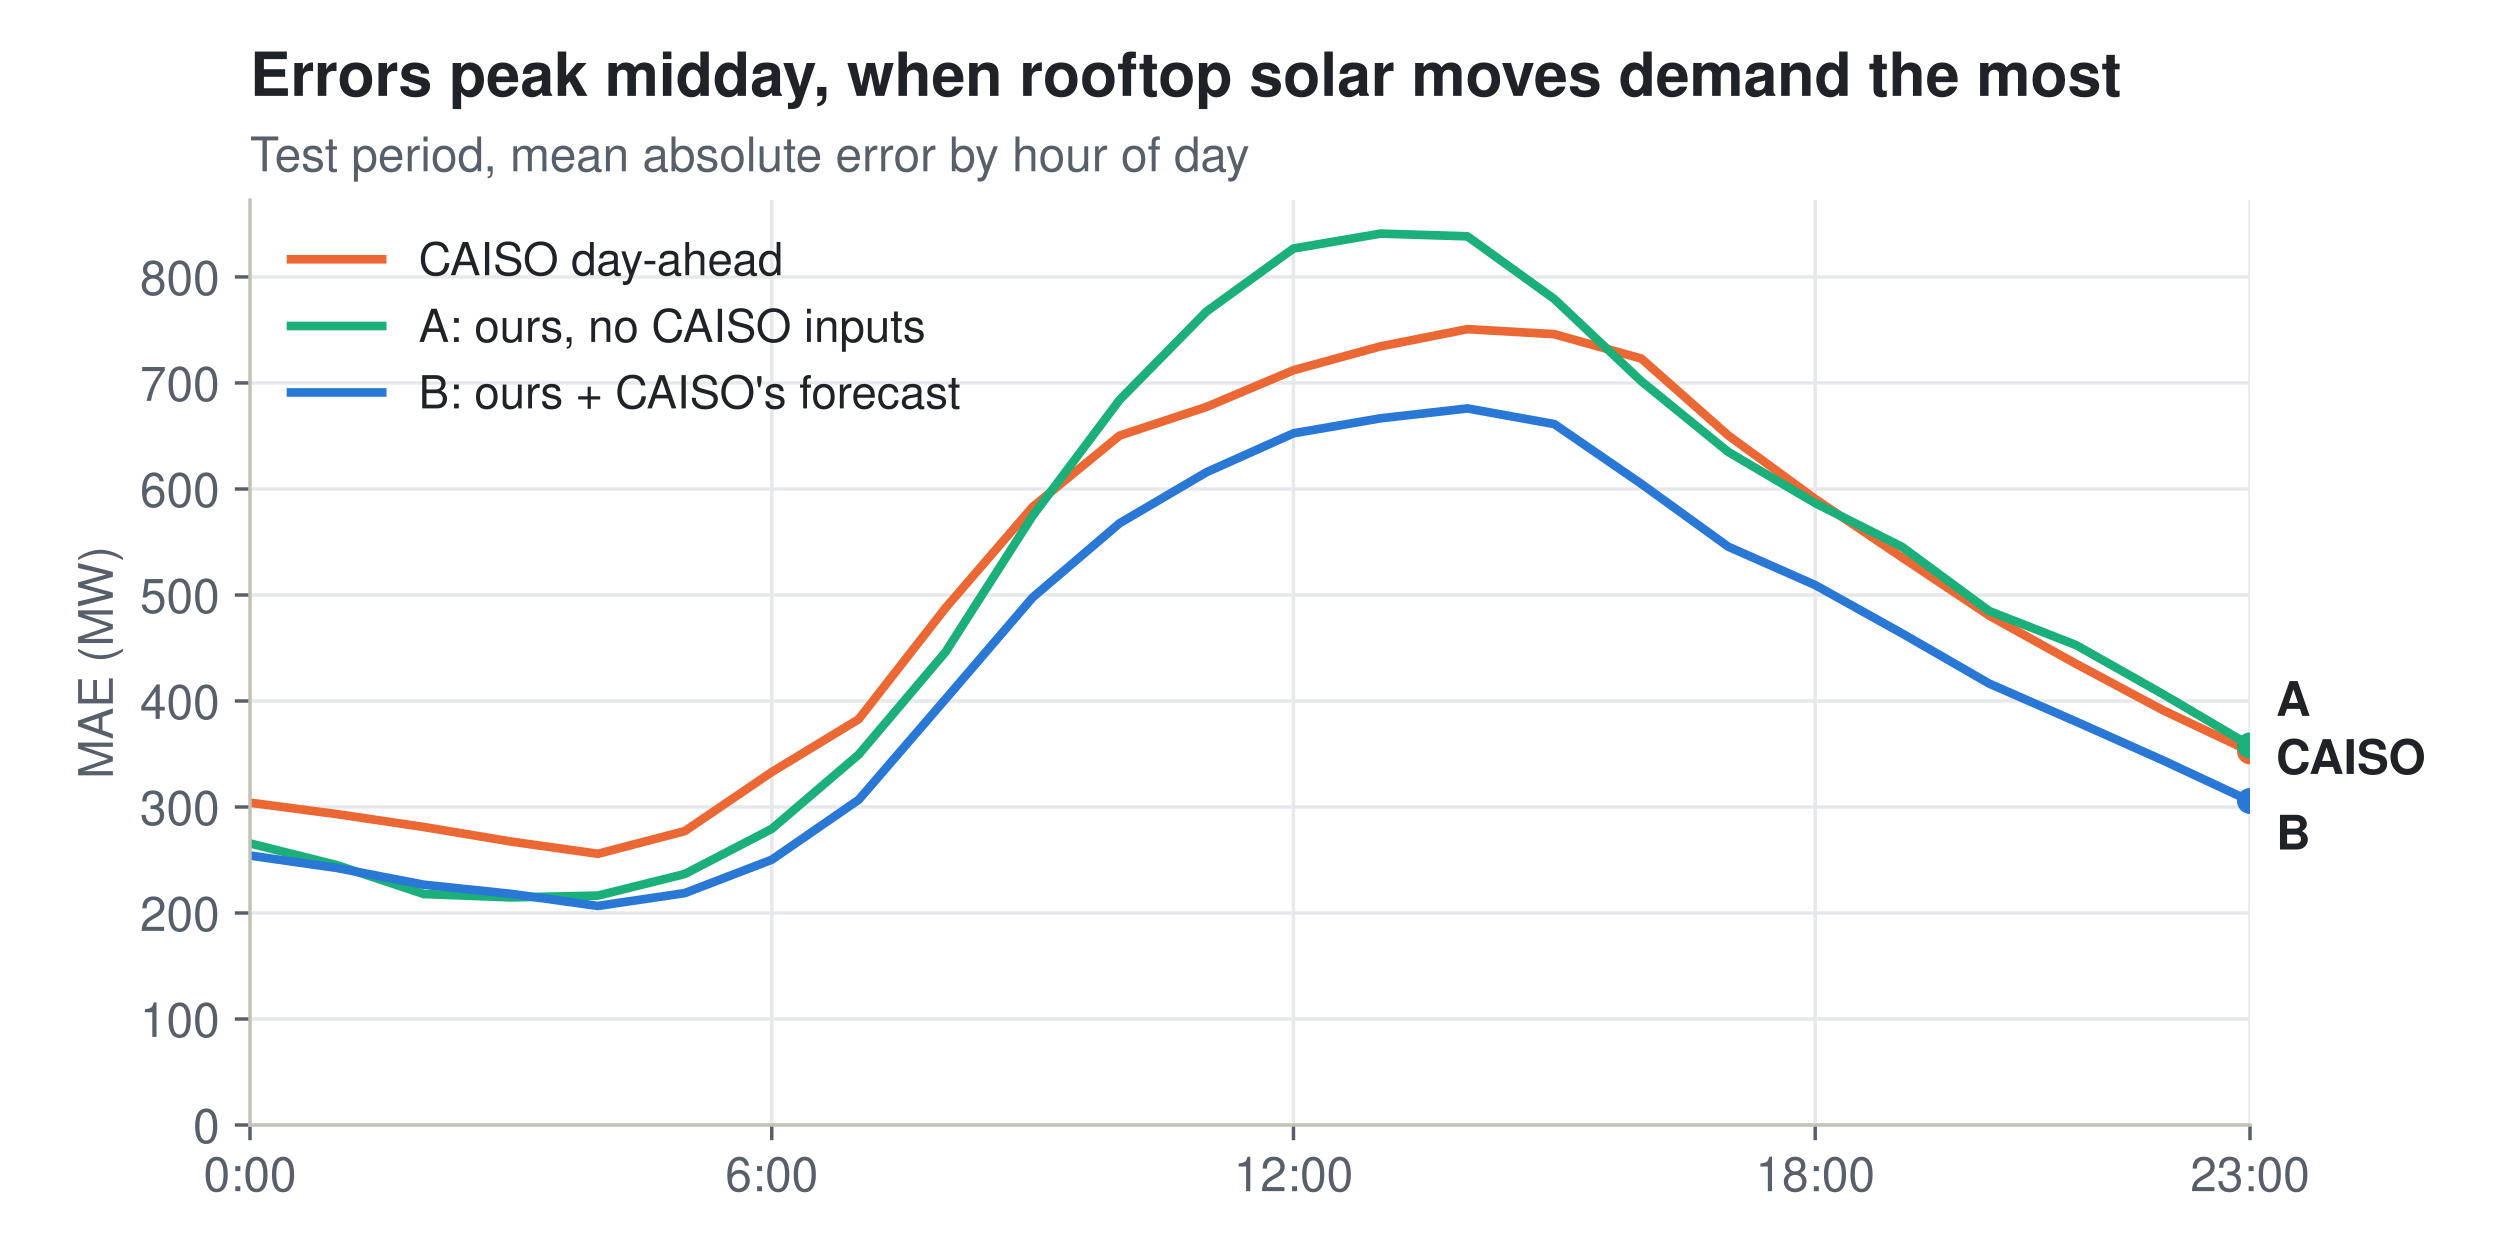
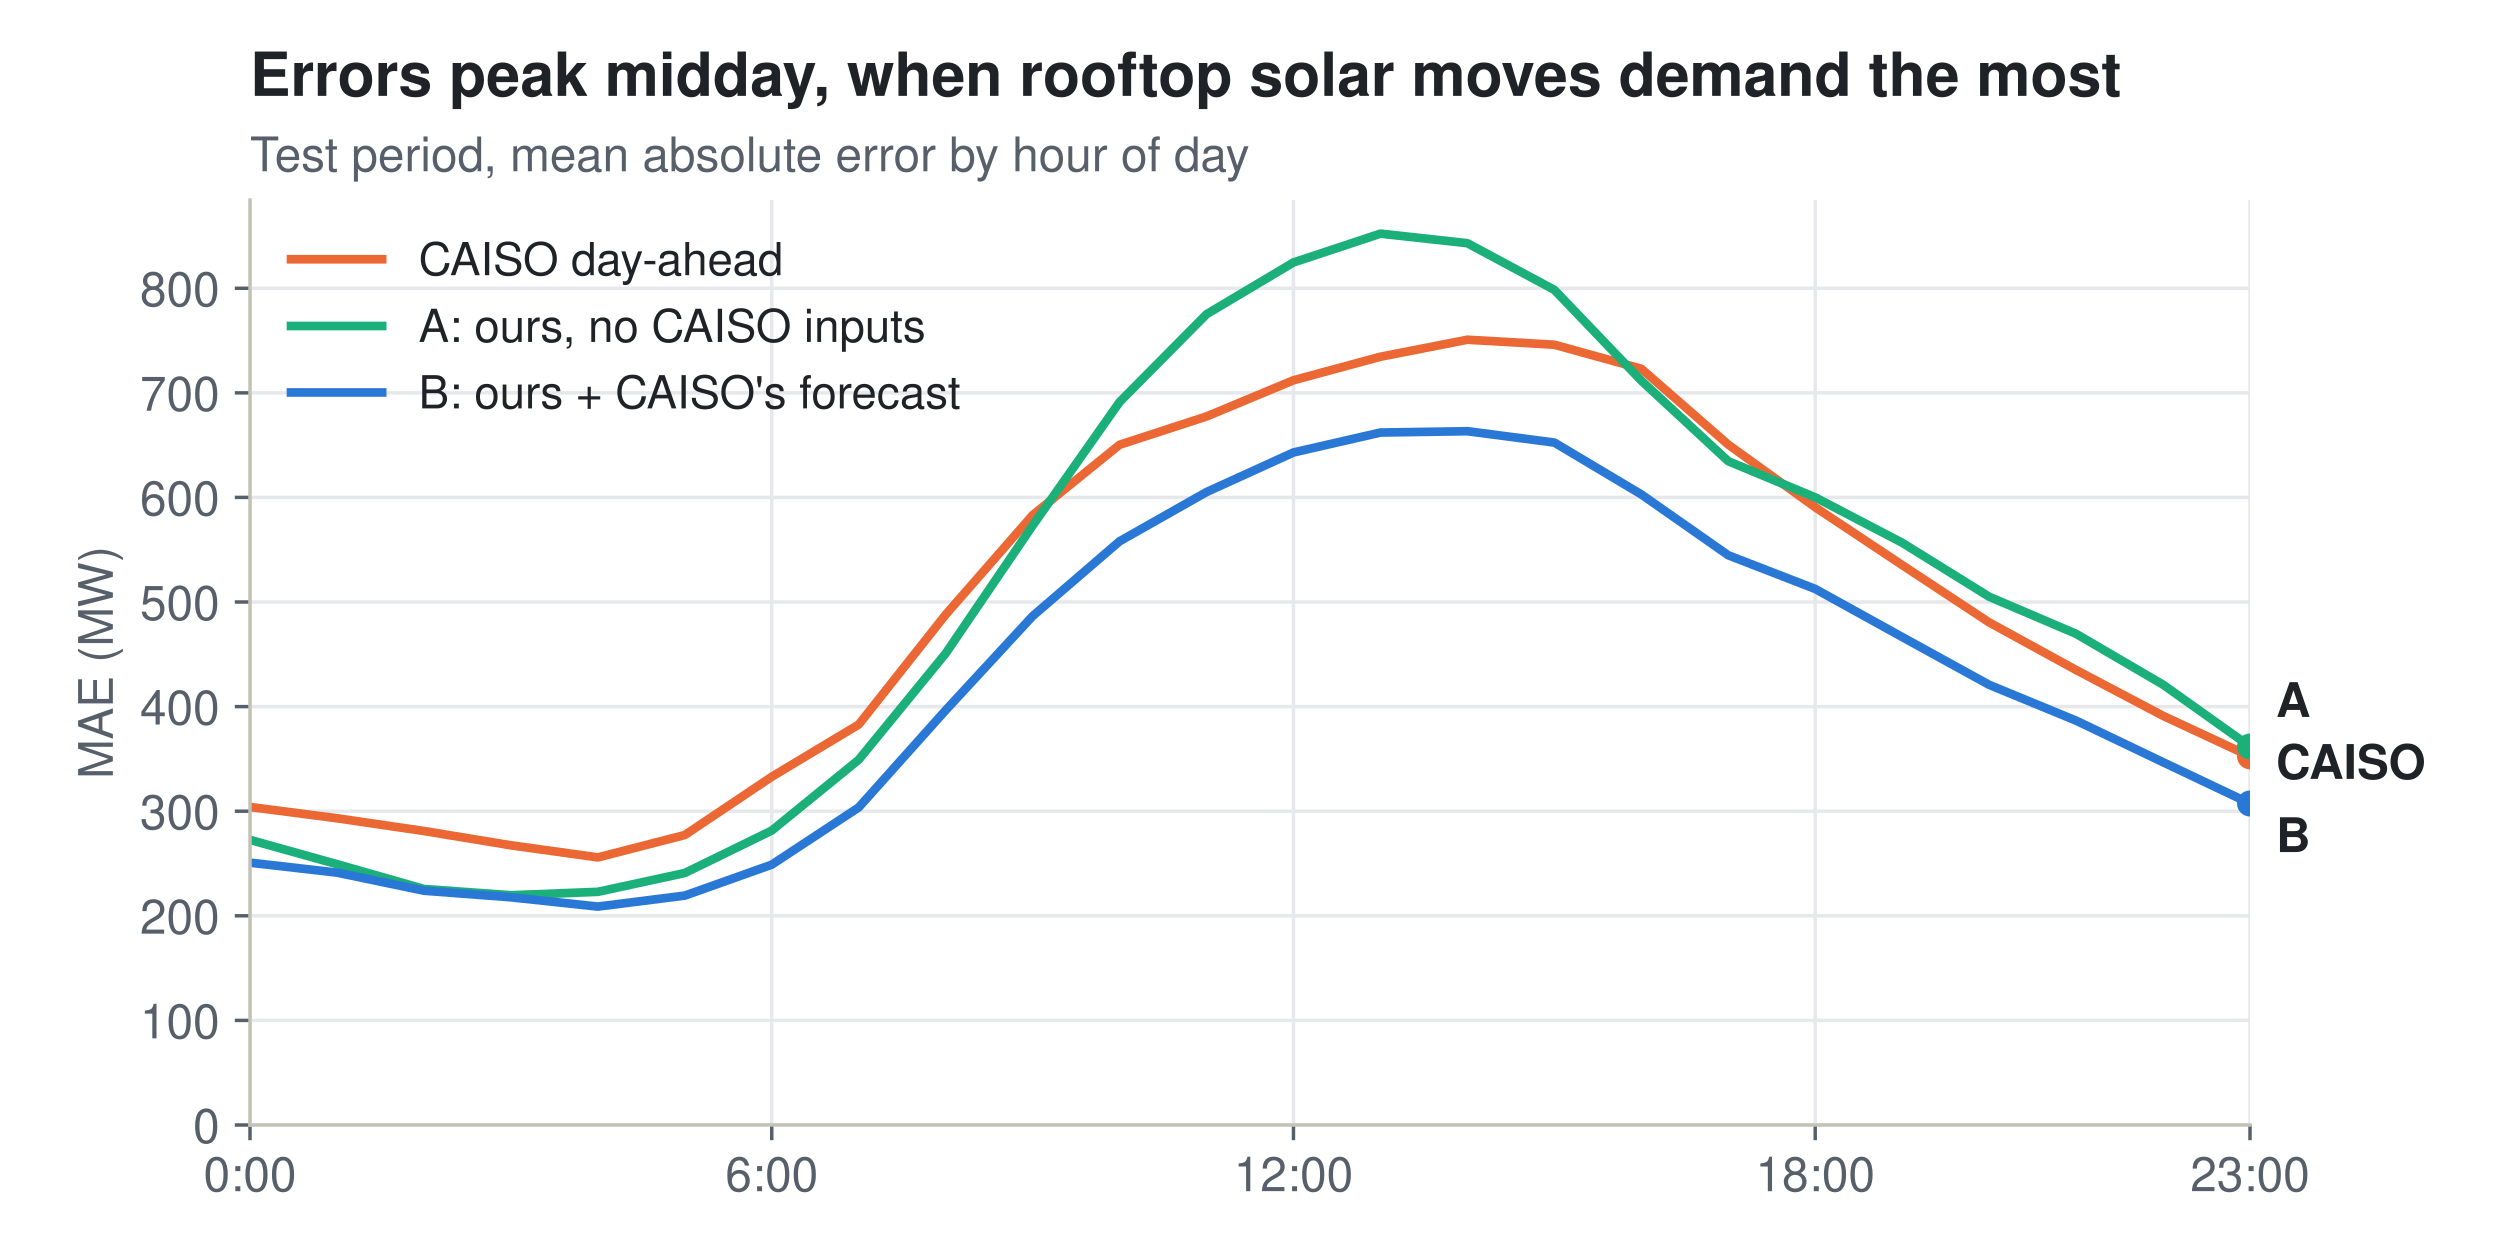
<svg xmlns="http://www.w3.org/2000/svg" xmlns:xlink="http://www.w3.org/1999/xlink" width="576pt" height="288pt" viewBox="0 0 576 288" version="1.1">
  <defs>
    <style type="text/css">*{stroke-linejoin: round; stroke-linecap: butt}</style>
  </defs>
  <g id="figure_1">
    <g id="patch_1">
      <path d="M 0 288  L 576 288  L 576 0  L 0 0  z " style="fill: #ffffff" />
    </g>
    <g id="axes_1">
      <g id="patch_2">
        <path d="M 57.6 259.2  L 518.4 259.2  L 518.4 46.08  L 57.6 46.08  z " style="fill: #ffffff" />
      </g>
      <g id="matplotlib.axis_1">
        <g id="xtick_1">
          <g id="line2d_1">
-             <path d="M 57.6 259.2  L 57.6 46.08  " clip-path="url(#p5d1e82c8e4)" style="fill: none; stroke: #e6e8eb; stroke-width: 0.8; stroke-linecap: square" />
+             <path d="M 57.6 259.2  L 57.6 46.08  " clip-path="url(#p8b87173bc8)" style="fill: none; stroke: #e6e8eb; stroke-width: 0.8; stroke-linecap: square" />
          </g>
          <g id="line2d_2">
            <defs>
-               <path id="me4bc318705" d="M 0 0  L 0 3.5  " style="stroke: #57606a; stroke-width: 0.8" />
+               <path id="m7da149fcb7" d="M 0 0  L 0 3.5  " style="stroke: #57606a; stroke-width: 0.8" />
            </defs>
            <g>
-               <use xlink:href="#me4bc318705" x="57.6" y="259.2" style="fill: #57606a; stroke: #57606a; stroke-width: 0.8" />
+               <use xlink:href="#m7da149fcb7" x="57.6" y="259.2" style="fill: #57606a; stroke: #57606a; stroke-width: 0.8" />
            </g>
          </g>
          <g id="text_1">
            <text style="font-size: 11px; font-family: 'Helvetica', 'Arial', 'DejaVu Sans', sans-serif; text-anchor: middle; fill: #57606a" x="57.6" y="274.45" transform="rotate(-0 57.6 274.45)">0:00</text>
          </g>
        </g>
        <g id="xtick_2">
          <g id="line2d_3">
-             <path d="M 177.809 259.2  L 177.809 46.08  " clip-path="url(#p5d1e82c8e4)" style="fill: none; stroke: #e6e8eb; stroke-width: 0.8; stroke-linecap: square" />
+             <path d="M 177.809 259.2  L 177.809 46.08  " clip-path="url(#p8b87173bc8)" style="fill: none; stroke: #e6e8eb; stroke-width: 0.8; stroke-linecap: square" />
          </g>
          <g id="line2d_4">
            <g>
-               <use xlink:href="#me4bc318705" x="177.809" y="259.2" style="fill: #57606a; stroke: #57606a; stroke-width: 0.8" />
+               <use xlink:href="#m7da149fcb7" x="177.809" y="259.2" style="fill: #57606a; stroke: #57606a; stroke-width: 0.8" />
            </g>
          </g>
          <g id="text_2">
            <text style="font-size: 11px; font-family: 'Helvetica', 'Arial', 'DejaVu Sans', sans-serif; text-anchor: middle; fill: #57606a" x="177.809" y="274.45" transform="rotate(-0 177.8087 274.45)">6:00</text>
          </g>
        </g>
        <g id="xtick_3">
          <g id="line2d_5">
-             <path d="M 298.017 259.2  L 298.017 46.08  " clip-path="url(#p5d1e82c8e4)" style="fill: none; stroke: #e6e8eb; stroke-width: 0.8; stroke-linecap: square" />
+             <path d="M 298.017 259.2  L 298.017 46.08  " clip-path="url(#p8b87173bc8)" style="fill: none; stroke: #e6e8eb; stroke-width: 0.8; stroke-linecap: square" />
          </g>
          <g id="line2d_6">
            <g>
-               <use xlink:href="#me4bc318705" x="298.017" y="259.2" style="fill: #57606a; stroke: #57606a; stroke-width: 0.8" />
+               <use xlink:href="#m7da149fcb7" x="298.017" y="259.2" style="fill: #57606a; stroke: #57606a; stroke-width: 0.8" />
            </g>
          </g>
          <g id="text_3">
            <text style="font-size: 11px; font-family: 'Helvetica', 'Arial', 'DejaVu Sans', sans-serif; text-anchor: middle; fill: #57606a" x="298.017" y="274.45" transform="rotate(-0 298.0174 274.45)">12:00</text>
          </g>
        </g>
        <g id="xtick_4">
          <g id="line2d_7">
-             <path d="M 418.226 259.2  L 418.226 46.08  " clip-path="url(#p5d1e82c8e4)" style="fill: none; stroke: #e6e8eb; stroke-width: 0.8; stroke-linecap: square" />
+             <path d="M 418.226 259.2  L 418.226 46.08  " clip-path="url(#p8b87173bc8)" style="fill: none; stroke: #e6e8eb; stroke-width: 0.8; stroke-linecap: square" />
          </g>
          <g id="line2d_8">
            <g>
-               <use xlink:href="#me4bc318705" x="418.226" y="259.2" style="fill: #57606a; stroke: #57606a; stroke-width: 0.8" />
+               <use xlink:href="#m7da149fcb7" x="418.226" y="259.2" style="fill: #57606a; stroke: #57606a; stroke-width: 0.8" />
            </g>
          </g>
          <g id="text_4">
            <text style="font-size: 11px; font-family: 'Helvetica', 'Arial', 'DejaVu Sans', sans-serif; text-anchor: middle; fill: #57606a" x="418.226" y="274.45" transform="rotate(-0 418.2261 274.45)">18:00</text>
          </g>
        </g>
        <g id="xtick_5">
          <g id="line2d_9">
-             <path d="M 518.4 259.2  L 518.4 46.08  " clip-path="url(#p5d1e82c8e4)" style="fill: none; stroke: #e6e8eb; stroke-width: 0.8; stroke-linecap: square" />
+             <path d="M 518.4 259.2  L 518.4 46.08  " clip-path="url(#p8b87173bc8)" style="fill: none; stroke: #e6e8eb; stroke-width: 0.8; stroke-linecap: square" />
          </g>
          <g id="line2d_10">
            <g>
-               <use xlink:href="#me4bc318705" x="518.4" y="259.2" style="fill: #57606a; stroke: #57606a; stroke-width: 0.8" />
+               <use xlink:href="#m7da149fcb7" x="518.4" y="259.2" style="fill: #57606a; stroke: #57606a; stroke-width: 0.8" />
            </g>
          </g>
          <g id="text_5">
            <text style="font-size: 11px; font-family: 'Helvetica', 'Arial', 'DejaVu Sans', sans-serif; text-anchor: middle; fill: #57606a" x="518.4" y="274.45" transform="rotate(-0 518.4 274.45)">23:00</text>
          </g>
        </g>
      </g>
      <g id="matplotlib.axis_2">
        <g id="ytick_1">
          <g id="line2d_11">
-             <path d="M 57.6 259.2  L 518.4 259.2  " clip-path="url(#p5d1e82c8e4)" style="fill: none; stroke: #e6e8eb; stroke-width: 0.8; stroke-linecap: square" />
+             <path d="M 57.6 259.2  L 518.4 259.2  " clip-path="url(#p8b87173bc8)" style="fill: none; stroke: #e6e8eb; stroke-width: 0.8; stroke-linecap: square" />
          </g>
          <g id="line2d_12">
            <defs>
-               <path id="mdd62cda4f0" d="M 0 0  L -3.5 0  " style="stroke: #57606a; stroke-width: 0.8" />
+               <path id="m43a3857044" d="M 0 0  L -3.5 0  " style="stroke: #57606a; stroke-width: 0.8" />
            </defs>
            <g>
-               <use xlink:href="#mdd62cda4f0" x="57.6" y="259.2" style="fill: #57606a; stroke: #57606a; stroke-width: 0.8" />
+               <use xlink:href="#m43a3857044" x="57.6" y="259.2" style="fill: #57606a; stroke: #57606a; stroke-width: 0.8" />
            </g>
          </g>
          <g id="text_6">
            <text style="font-size: 11px; font-family: 'Helvetica', 'Arial', 'DejaVu Sans', sans-serif; text-anchor: end; fill: #57606a" x="50.6" y="263.325" transform="rotate(-0 50.6 263.325)">0</text>
          </g>
        </g>
        <g id="ytick_2">
          <g id="line2d_13">
-             <path d="M 57.6 234.776  L 518.4 234.776  " clip-path="url(#p5d1e82c8e4)" style="fill: none; stroke: #e6e8eb; stroke-width: 0.8; stroke-linecap: square" />
+             <path d="M 57.6 235.101  L 518.4 235.101  " clip-path="url(#p8b87173bc8)" style="fill: none; stroke: #e6e8eb; stroke-width: 0.8; stroke-linecap: square" />
          </g>
          <g id="line2d_14">
            <g>
-               <use xlink:href="#mdd62cda4f0" x="57.6" y="234.776" style="fill: #57606a; stroke: #57606a; stroke-width: 0.8" />
+               <use xlink:href="#m43a3857044" x="57.6" y="235.101" style="fill: #57606a; stroke: #57606a; stroke-width: 0.8" />
            </g>
          </g>
          <g id="text_7">
-             <text style="font-size: 11px; font-family: 'Helvetica', 'Arial', 'DejaVu Sans', sans-serif; text-anchor: end; fill: #57606a" x="50.6" y="238.901" transform="rotate(-0 50.6 238.9013)">100</text>
+             <text style="font-size: 11px; font-family: 'Helvetica', 'Arial', 'DejaVu Sans', sans-serif; text-anchor: end; fill: #57606a" x="50.6" y="239.226" transform="rotate(-0 50.6 239.2263)">100</text>
          </g>
        </g>
        <g id="ytick_3">
          <g id="line2d_15">
-             <path d="M 57.6 210.353  L 518.4 210.353  " clip-path="url(#p5d1e82c8e4)" style="fill: none; stroke: #e6e8eb; stroke-width: 0.8; stroke-linecap: square" />
+             <path d="M 57.6 211.003  L 518.4 211.003  " clip-path="url(#p8b87173bc8)" style="fill: none; stroke: #e6e8eb; stroke-width: 0.8; stroke-linecap: square" />
          </g>
          <g id="line2d_16">
            <g>
-               <use xlink:href="#mdd62cda4f0" x="57.6" y="210.353" style="fill: #57606a; stroke: #57606a; stroke-width: 0.8" />
+               <use xlink:href="#m43a3857044" x="57.6" y="211.003" style="fill: #57606a; stroke: #57606a; stroke-width: 0.8" />
            </g>
          </g>
          <g id="text_8">
-             <text style="font-size: 11px; font-family: 'Helvetica', 'Arial', 'DejaVu Sans', sans-serif; text-anchor: end; fill: #57606a" x="50.6" y="214.478" transform="rotate(-0 50.6 214.4776)">200</text>
+             <text style="font-size: 11px; font-family: 'Helvetica', 'Arial', 'DejaVu Sans', sans-serif; text-anchor: end; fill: #57606a" x="50.6" y="215.128" transform="rotate(-0 50.6 215.1275)">200</text>
          </g>
        </g>
        <g id="ytick_4">
          <g id="line2d_17">
-             <path d="M 57.6 185.929  L 518.4 185.929  " clip-path="url(#p5d1e82c8e4)" style="fill: none; stroke: #e6e8eb; stroke-width: 0.8; stroke-linecap: square" />
+             <path d="M 57.6 186.904  L 518.4 186.904  " clip-path="url(#p8b87173bc8)" style="fill: none; stroke: #e6e8eb; stroke-width: 0.8; stroke-linecap: square" />
          </g>
          <g id="line2d_18">
            <g>
-               <use xlink:href="#mdd62cda4f0" x="57.6" y="185.929" style="fill: #57606a; stroke: #57606a; stroke-width: 0.8" />
+               <use xlink:href="#m43a3857044" x="57.6" y="186.904" style="fill: #57606a; stroke: #57606a; stroke-width: 0.8" />
            </g>
          </g>
          <g id="text_9">
-             <text style="font-size: 11px; font-family: 'Helvetica', 'Arial', 'DejaVu Sans', sans-serif; text-anchor: end; fill: #57606a" x="50.6" y="190.054" transform="rotate(-0 50.6 190.0539)">300</text>
+             <text style="font-size: 11px; font-family: 'Helvetica', 'Arial', 'DejaVu Sans', sans-serif; text-anchor: end; fill: #57606a" x="50.6" y="191.029" transform="rotate(-0 50.6 191.0288)">300</text>
          </g>
        </g>
        <g id="ytick_5">
          <g id="line2d_19">
-             <path d="M 57.6 161.505  L 518.4 161.505  " clip-path="url(#p5d1e82c8e4)" style="fill: none; stroke: #e6e8eb; stroke-width: 0.8; stroke-linecap: square" />
+             <path d="M 57.6 162.805  L 518.4 162.805  " clip-path="url(#p8b87173bc8)" style="fill: none; stroke: #e6e8eb; stroke-width: 0.8; stroke-linecap: square" />
          </g>
          <g id="line2d_20">
            <g>
-               <use xlink:href="#mdd62cda4f0" x="57.6" y="161.505" style="fill: #57606a; stroke: #57606a; stroke-width: 0.8" />
+               <use xlink:href="#m43a3857044" x="57.6" y="162.805" style="fill: #57606a; stroke: #57606a; stroke-width: 0.8" />
            </g>
          </g>
          <g id="text_10">
-             <text style="font-size: 11px; font-family: 'Helvetica', 'Arial', 'DejaVu Sans', sans-serif; text-anchor: end; fill: #57606a" x="50.6" y="165.63" transform="rotate(-0 50.6 165.6302)">400</text>
+             <text style="font-size: 11px; font-family: 'Helvetica', 'Arial', 'DejaVu Sans', sans-serif; text-anchor: end; fill: #57606a" x="50.6" y="166.93" transform="rotate(-0 50.6 166.9301)">400</text>
          </g>
        </g>
        <g id="ytick_6">
          <g id="line2d_21">
-             <path d="M 57.6 137.082  L 518.4 137.082  " clip-path="url(#p5d1e82c8e4)" style="fill: none; stroke: #e6e8eb; stroke-width: 0.8; stroke-linecap: square" />
+             <path d="M 57.6 138.706  L 518.4 138.706  " clip-path="url(#p8b87173bc8)" style="fill: none; stroke: #e6e8eb; stroke-width: 0.8; stroke-linecap: square" />
          </g>
          <g id="line2d_22">
            <g>
-               <use xlink:href="#mdd62cda4f0" x="57.6" y="137.082" style="fill: #57606a; stroke: #57606a; stroke-width: 0.8" />
+               <use xlink:href="#m43a3857044" x="57.6" y="138.706" style="fill: #57606a; stroke: #57606a; stroke-width: 0.8" />
            </g>
          </g>
          <g id="text_11">
-             <text style="font-size: 11px; font-family: 'Helvetica', 'Arial', 'DejaVu Sans', sans-serif; text-anchor: end; fill: #57606a" x="50.6" y="141.207" transform="rotate(-0 50.6 141.2065)">500</text>
+             <text style="font-size: 11px; font-family: 'Helvetica', 'Arial', 'DejaVu Sans', sans-serif; text-anchor: end; fill: #57606a" x="50.6" y="142.831" transform="rotate(-0 50.6 142.8314)">500</text>
          </g>
        </g>
        <g id="ytick_7">
          <g id="line2d_23">
-             <path d="M 57.6 112.658  L 518.4 112.658  " clip-path="url(#p5d1e82c8e4)" style="fill: none; stroke: #e6e8eb; stroke-width: 0.8; stroke-linecap: square" />
+             <path d="M 57.6 114.608  L 518.4 114.608  " clip-path="url(#p8b87173bc8)" style="fill: none; stroke: #e6e8eb; stroke-width: 0.8; stroke-linecap: square" />
          </g>
          <g id="line2d_24">
            <g>
-               <use xlink:href="#mdd62cda4f0" x="57.6" y="112.658" style="fill: #57606a; stroke: #57606a; stroke-width: 0.8" />
+               <use xlink:href="#m43a3857044" x="57.6" y="114.608" style="fill: #57606a; stroke: #57606a; stroke-width: 0.8" />
            </g>
          </g>
          <g id="text_12">
-             <text style="font-size: 11px; font-family: 'Helvetica', 'Arial', 'DejaVu Sans', sans-serif; text-anchor: end; fill: #57606a" x="50.6" y="116.783" transform="rotate(-0 50.6 116.7828)">600</text>
+             <text style="font-size: 11px; font-family: 'Helvetica', 'Arial', 'DejaVu Sans', sans-serif; text-anchor: end; fill: #57606a" x="50.6" y="118.733" transform="rotate(-0 50.6 118.7326)">600</text>
          </g>
        </g>
        <g id="ytick_8">
          <g id="line2d_25">
-             <path d="M 57.6 88.234  L 518.4 88.234  " clip-path="url(#p5d1e82c8e4)" style="fill: none; stroke: #e6e8eb; stroke-width: 0.8; stroke-linecap: square" />
+             <path d="M 57.6 90.509  L 518.4 90.509  " clip-path="url(#p8b87173bc8)" style="fill: none; stroke: #e6e8eb; stroke-width: 0.8; stroke-linecap: square" />
          </g>
          <g id="line2d_26">
            <g>
-               <use xlink:href="#mdd62cda4f0" x="57.6" y="88.234" style="fill: #57606a; stroke: #57606a; stroke-width: 0.8" />
+               <use xlink:href="#m43a3857044" x="57.6" y="90.509" style="fill: #57606a; stroke: #57606a; stroke-width: 0.8" />
            </g>
          </g>
          <g id="text_13">
-             <text style="font-size: 11px; font-family: 'Helvetica', 'Arial', 'DejaVu Sans', sans-serif; text-anchor: end; fill: #57606a" x="50.6" y="92.359" transform="rotate(-0 50.6 92.35911)">700</text>
+             <text style="font-size: 11px; font-family: 'Helvetica', 'Arial', 'DejaVu Sans', sans-serif; text-anchor: end; fill: #57606a" x="50.6" y="94.634" transform="rotate(-0 50.6 94.6339)">700</text>
          </g>
        </g>
        <g id="ytick_9">
          <g id="line2d_27">
-             <path d="M 57.6 63.81  L 518.4 63.81  " clip-path="url(#p5d1e82c8e4)" style="fill: none; stroke: #e6e8eb; stroke-width: 0.8; stroke-linecap: square" />
+             <path d="M 57.6 66.41  L 518.4 66.41  " clip-path="url(#p8b87173bc8)" style="fill: none; stroke: #e6e8eb; stroke-width: 0.8; stroke-linecap: square" />
          </g>
          <g id="line2d_28">
            <g>
-               <use xlink:href="#mdd62cda4f0" x="57.6" y="63.81" style="fill: #57606a; stroke: #57606a; stroke-width: 0.8" />
+               <use xlink:href="#m43a3857044" x="57.6" y="66.41" style="fill: #57606a; stroke: #57606a; stroke-width: 0.8" />
            </g>
          </g>
          <g id="text_14">
-             <text style="font-size: 11px; font-family: 'Helvetica', 'Arial', 'DejaVu Sans', sans-serif; text-anchor: end; fill: #57606a" x="50.6" y="67.935" transform="rotate(-0 50.6 67.93541)">800</text>
+             <text style="font-size: 11px; font-family: 'Helvetica', 'Arial', 'DejaVu Sans', sans-serif; text-anchor: end; fill: #57606a" x="50.6" y="70.535" transform="rotate(-0 50.6 70.53517)">800</text>
          </g>
        </g>
        <g id="text_15">
          <text style="font-size: 11px; font-family: 'Helvetica', 'Arial', 'DejaVu Sans', sans-serif; text-anchor: middle; fill: #57606a" x="26.004" y="152.64" transform="rotate(-90 26.00422 152.64)">MAE (MW)</text>
        </g>
      </g>
      <g id="line2d_29">
-         <path d="M 57.6 184.944  L 77.635 187.575  L 97.67 190.551  L 117.704 193.89  L 137.739 196.715  L 157.774 191.488  L 177.809 177.881  L 197.843 165.698  L 217.878 140.028  L 237.913 116.796  L 257.948 100.36  L 277.983 93.749  L 298.017 85.297  L 318.052 79.802  L 338.087 75.833  L 358.122 77.003  L 378.157 82.614  L 398.191 100.327  L 418.226 114.956  L 438.261 128.454  L 458.296 141.836  L 478.33 152.956  L 498.365 163.654  L 518.4 173.115  " clip-path="url(#p5d1e82c8e4)" style="fill: none; stroke: #eb6834; stroke-width: 2; stroke-linecap: square" />
+         <path d="M 57.6 185.932  L 77.635 188.528  L 97.67 191.465  L 117.704 194.759  L 137.739 197.547  L 157.774 192.389  L 177.809 178.963  L 197.843 166.942  L 217.878 141.614  L 237.913 118.691  L 257.948 102.473  L 277.983 95.95  L 298.017 87.611  L 318.052 82.189  L 338.087 78.273  L 358.122 79.427  L 378.157 84.964  L 398.191 102.441  L 418.226 116.875  L 438.261 130.194  L 458.296 143.397  L 478.33 154.37  L 498.365 164.925  L 518.4 174.261  " clip-path="url(#p8b87173bc8)" style="fill: none; stroke: #eb6834; stroke-width: 2; stroke-linecap: square" />
      </g>
      <g id="line2d_30">
        <defs>
-           <path id="m16f4b431eb" d="M 0 2.5  C 0.663 2.5 1.299 2.237 1.768 1.768  C 2.237 1.299 2.5 0.663 2.5 0  C 2.5 -0.663 2.237 -1.299 1.768 -1.768  C 1.299 -2.237 0.663 -2.5 0 -2.5  C -0.663 -2.5 -1.299 -2.237 -1.768 -1.768  C -2.237 -1.299 -2.5 -0.663 -2.5 0  C -2.5 0.663 -2.237 1.299 -1.768 1.768  C -1.299 2.237 -0.663 2.5 0 2.5  z " style="stroke: #eb6834" />
+           <path id="m037254c237" d="M 0 2.5  C 0.663 2.5 1.299 2.237 1.768 1.768  C 2.237 1.299 2.5 0.663 2.5 0  C 2.5 -0.663 2.237 -1.299 1.768 -1.768  C 1.299 -2.237 0.663 -2.5 0 -2.5  C -0.663 -2.5 -1.299 -2.237 -1.768 -1.768  C -2.237 -1.299 -2.5 -0.663 -2.5 0  C -2.5 0.663 -2.237 1.299 -1.768 1.768  C -1.299 2.237 -0.663 2.5 0 2.5  z " style="stroke: #eb6834" />
        </defs>
-         <g clip-path="url(#p5d1e82c8e4)">
-           <use xlink:href="#m16f4b431eb" x="518.4" y="173.115" style="fill: #eb6834; stroke: #eb6834" />
+         <g clip-path="url(#p8b87173bc8)">
+           <use xlink:href="#m037254c237" x="518.4" y="174.261" style="fill: #eb6834; stroke: #eb6834" />
        </g>
      </g>
      <g id="line2d_31">
-         <path d="M 57.6 194.321  L 77.635 199.342  L 97.67 205.987  L 117.704 206.756  L 137.739 206.35  L 157.774 201.367  L 177.809 190.967  L 197.843 173.843  L 217.878 150.179  L 237.913 118.854  L 257.948 92.141  L 277.983 71.766  L 298.017 57.259  L 318.052 53.825  L 338.087 54.453  L 358.122 68.906  L 378.157 87.831  L 398.191 104.128  L 418.226 115.927  L 438.261 126.017  L 458.296 140.779  L 478.33 148.631  L 498.365 159.943  L 518.4 171.747  " clip-path="url(#p5d1e82c8e4)" style="fill: none; stroke: #1baf7a; stroke-width: 2; stroke-linecap: square" />
+         <path d="M 57.6 193.512  L 77.635 199.107  L 97.67 204.824  L 117.704 206.264  L 137.739 205.478  L 157.774 201.139  L 177.809 191.357  L 197.843 175.044  L 217.878 150.55  L 237.913 121.104  L 257.948 92.628  L 277.983 72.393  L 298.017 60.467  L 318.052 53.832  L 338.087 56.036  L 358.122 66.79  L 378.157 87.707  L 398.191 106.265  L 418.226 114.597  L 438.261 125.051  L 458.296 137.486  L 478.33 146.033  L 498.365 157.746  L 518.4 171.987  " clip-path="url(#p8b87173bc8)" style="fill: none; stroke: #1baf7a; stroke-width: 2; stroke-linecap: square" />
      </g>
      <g id="line2d_32">
        <defs>
-           <path id="m48d9e9ae42" d="M 0 2.5  C 0.663 2.5 1.299 2.237 1.768 1.768  C 2.237 1.299 2.5 0.663 2.5 0  C 2.5 -0.663 2.237 -1.299 1.768 -1.768  C 1.299 -2.237 0.663 -2.5 0 -2.5  C -0.663 -2.5 -1.299 -2.237 -1.768 -1.768  C -2.237 -1.299 -2.5 -0.663 -2.5 0  C -2.5 0.663 -2.237 1.299 -1.768 1.768  C -1.299 2.237 -0.663 2.5 0 2.5  z " style="stroke: #1baf7a" />
+           <path id="m43d721471b" d="M 0 2.5  C 0.663 2.5 1.299 2.237 1.768 1.768  C 2.237 1.299 2.5 0.663 2.5 0  C 2.5 -0.663 2.237 -1.299 1.768 -1.768  C 1.299 -2.237 0.663 -2.5 0 -2.5  C -0.663 -2.5 -1.299 -2.237 -1.768 -1.768  C -2.237 -1.299 -2.5 -0.663 -2.5 0  C -2.5 0.663 -2.237 1.299 -1.768 1.768  C -1.299 2.237 -0.663 2.5 0 2.5  z " style="stroke: #1baf7a" />
        </defs>
-         <g clip-path="url(#p5d1e82c8e4)">
-           <use xlink:href="#m48d9e9ae42" x="518.4" y="171.747" style="fill: #1baf7a; stroke: #1baf7a" />
+         <g clip-path="url(#p8b87173bc8)">
+           <use xlink:href="#m43d721471b" x="518.4" y="171.987" style="fill: #1baf7a; stroke: #1baf7a" />
        </g>
      </g>
      <g id="line2d_33">
-         <path d="M 57.6 197.125  L 77.635 199.987  L 97.67 203.844  L 117.704 205.942  L 137.739 208.729  L 157.774 205.765  L 177.809 198.081  L 197.843 184.262  L 217.878 161.033  L 237.913 137.664  L 257.948 120.555  L 277.983 108.792  L 298.017 99.833  L 318.052 96.381  L 338.087 94.102  L 358.122 97.71  L 378.157 111.48  L 398.191 125.963  L 418.226 134.802  L 438.261 145.953  L 458.296 157.493  L 478.33 166.264  L 498.365 175.197  L 518.4 184.546  " clip-path="url(#p5d1e82c8e4)" style="fill: none; stroke: #2a78d6; stroke-width: 2; stroke-linecap: square" />
+         <path d="M 57.6 198.758  L 77.635 201.054  L 97.67 205.219  L 117.704 206.736  L 137.739 208.877  L 157.774 206.345  L 177.809 199.217  L 197.843 186.028  L 217.878 163.643  L 237.913 141.957  L 257.948 124.711  L 277.983 113.365  L 298.017 104.245  L 318.052 99.655  L 338.087 99.35  L 358.122 101.968  L 378.157 113.914  L 398.191 127.934  L 418.226 135.697  L 438.261 146.768  L 458.296 157.785  L 478.33 166.036  L 498.365 175.616  L 518.4 185.125  " clip-path="url(#p8b87173bc8)" style="fill: none; stroke: #2a78d6; stroke-width: 2; stroke-linecap: square" />
      </g>
      <g id="line2d_34">
        <defs>
-           <path id="me5e0892bda" d="M 0 2.5  C 0.663 2.5 1.299 2.237 1.768 1.768  C 2.237 1.299 2.5 0.663 2.5 0  C 2.5 -0.663 2.237 -1.299 1.768 -1.768  C 1.299 -2.237 0.663 -2.5 0 -2.5  C -0.663 -2.5 -1.299 -2.237 -1.768 -1.768  C -2.237 -1.299 -2.5 -0.663 -2.5 0  C -2.5 0.663 -2.237 1.299 -1.768 1.768  C -1.299 2.237 -0.663 2.5 0 2.5  z " style="stroke: #2a78d6" />
+           <path id="m08747e0c10" d="M 0 2.5  C 0.663 2.5 1.299 2.237 1.768 1.768  C 2.237 1.299 2.5 0.663 2.5 0  C 2.5 -0.663 2.237 -1.299 1.768 -1.768  C 1.299 -2.237 0.663 -2.5 0 -2.5  C -0.663 -2.5 -1.299 -2.237 -1.768 -1.768  C -2.237 -1.299 -2.5 -0.663 -2.5 0  C -2.5 0.663 -2.237 1.299 -1.768 1.768  C -1.299 2.237 -0.663 2.5 0 2.5  z " style="stroke: #2a78d6" />
        </defs>
-         <g clip-path="url(#p5d1e82c8e4)">
-           <use xlink:href="#me5e0892bda" x="518.4" y="184.546" style="fill: #2a78d6; stroke: #2a78d6" />
+         <g clip-path="url(#p8b87173bc8)">
+           <use xlink:href="#m08747e0c10" x="518.4" y="185.125" style="fill: #2a78d6; stroke: #2a78d6" />
        </g>
      </g>
      <g id="patch_3">
        <path d="M 57.6 259.2  L 57.6 46.08  " style="fill: none; stroke: #c3c2b7; stroke-width: 0.8; stroke-linejoin: miter; stroke-linecap: square" />
      </g>
      <g id="patch_4">
        <path d="M 57.6 259.2  L 518.4 259.2  " style="fill: none; stroke: #c3c2b7; stroke-width: 0.8; stroke-linejoin: miter; stroke-linecap: square" />
      </g>
      <g id="text_16">
-         <text style="font-weight: 700; font-size: 11px; font-family: 'Helvetica', 'Arial', 'DejaVu Sans', sans-serif; text-anchor: start; fill: #1f2328" x="524.4" y="178.306" transform="rotate(-0 524.4 178.3056)">CAISO</text>
+         <text style="font-weight: 700; font-size: 11px; font-family: 'Helvetica', 'Arial', 'DejaVu Sans', sans-serif; text-anchor: start; fill: #1f2328" x="524.4" y="179.451" transform="rotate(-0 524.4 179.451)">CAISO</text>
      </g>
      <g id="text_17">
-         <text style="font-weight: 700; font-size: 11px; font-family: 'Helvetica', 'Arial', 'DejaVu Sans', sans-serif; text-anchor: start; fill: #1f2328" x="524.4" y="164.937" transform="rotate(-0 524.4 164.9372)">A</text>
+         <text style="font-weight: 700; font-size: 11px; font-family: 'Helvetica', 'Arial', 'DejaVu Sans', sans-serif; text-anchor: start; fill: #1f2328" x="524.4" y="165.177" transform="rotate(-0 524.4 165.1772)">A</text>
      </g>
      <g id="text_18">
-         <text style="font-weight: 700; font-size: 11px; font-family: 'Helvetica', 'Arial', 'DejaVu Sans', sans-serif; text-anchor: start; fill: #1f2328" x="524.4" y="195.736" transform="rotate(-0 524.4 195.736)">B</text>
+         <text style="font-weight: 700; font-size: 11px; font-family: 'Helvetica', 'Arial', 'DejaVu Sans', sans-serif; text-anchor: start; fill: #1f2328" x="524.4" y="196.315" transform="rotate(-0 524.4 196.3151)">B</text>
      </g>
      <g id="text_19">
        <text style="font-size: 11px; font-family: 'Helvetica', 'Arial', 'DejaVu Sans', sans-serif; text-anchor: start; fill: #57606a" x="57.6" y="39.459" transform="rotate(-0 57.6 39.45947)">Test period, mean absolute error by hour of day</text>
      </g>
      <g id="text_20">
        <text style="font-weight: 700; font-size: 14px; font-family: 'Helvetica', 'Arial', 'DejaVu Sans', sans-serif; text-anchor: start; fill: #1f2328" x="57.6" y="22.08" transform="rotate(-0 57.6 22.08)">Errors peak midday, when rooftop solar moves demand the most</text>
      </g>
      <g id="legend_1">
        <g id="line2d_35">
          <path d="M 67.05 59.73  L 77.55 59.73  L 88.05 59.73  " style="fill: none; stroke: #eb6834; stroke-width: 2; stroke-linecap: square" />
        </g>
        <g id="text_21">
          <text style="font-size: 10.5px; font-family: 'Helvetica', 'Arial', 'DejaVu Sans', sans-serif; text-anchor: start; fill: #1f2328" x="96.45" y="63.405" transform="rotate(-0 96.45 63.405)">CAISO day-ahead</text>
        </g>
        <g id="line2d_36">
          <path d="M 67.05 75.106  L 77.55 75.106  L 88.05 75.106  " style="fill: none; stroke: #1baf7a; stroke-width: 2; stroke-linecap: square" />
        </g>
        <g id="text_22">
          <text style="font-size: 10.5px; font-family: 'Helvetica', 'Arial', 'DejaVu Sans', sans-serif; text-anchor: start; fill: #1f2328" x="96.45" y="78.781" transform="rotate(-0 96.45 78.78094)">A: ours, no CAISO inputs</text>
        </g>
        <g id="line2d_37">
          <path d="M 67.05 90.42  L 77.55 90.42  L 88.05 90.42  " style="fill: none; stroke: #2a78d6; stroke-width: 2; stroke-linecap: square" />
        </g>
        <g id="text_23">
          <text style="font-size: 10.5px; font-family: 'Helvetica', 'Arial', 'DejaVu Sans', sans-serif; text-anchor: start; fill: #1f2328" x="96.45" y="94.095" transform="rotate(-0 96.45 94.09453)">B: ours + CAISO's forecast</text>
        </g>
      </g>
    </g>
  </g>
  <defs>
-     <clipPath id="p5d1e82c8e4">
+     <clipPath id="p8b87173bc8">
      <rect x="57.6" y="46.08" width="460.8" height="213.12" />
    </clipPath>
  </defs>
</svg>
